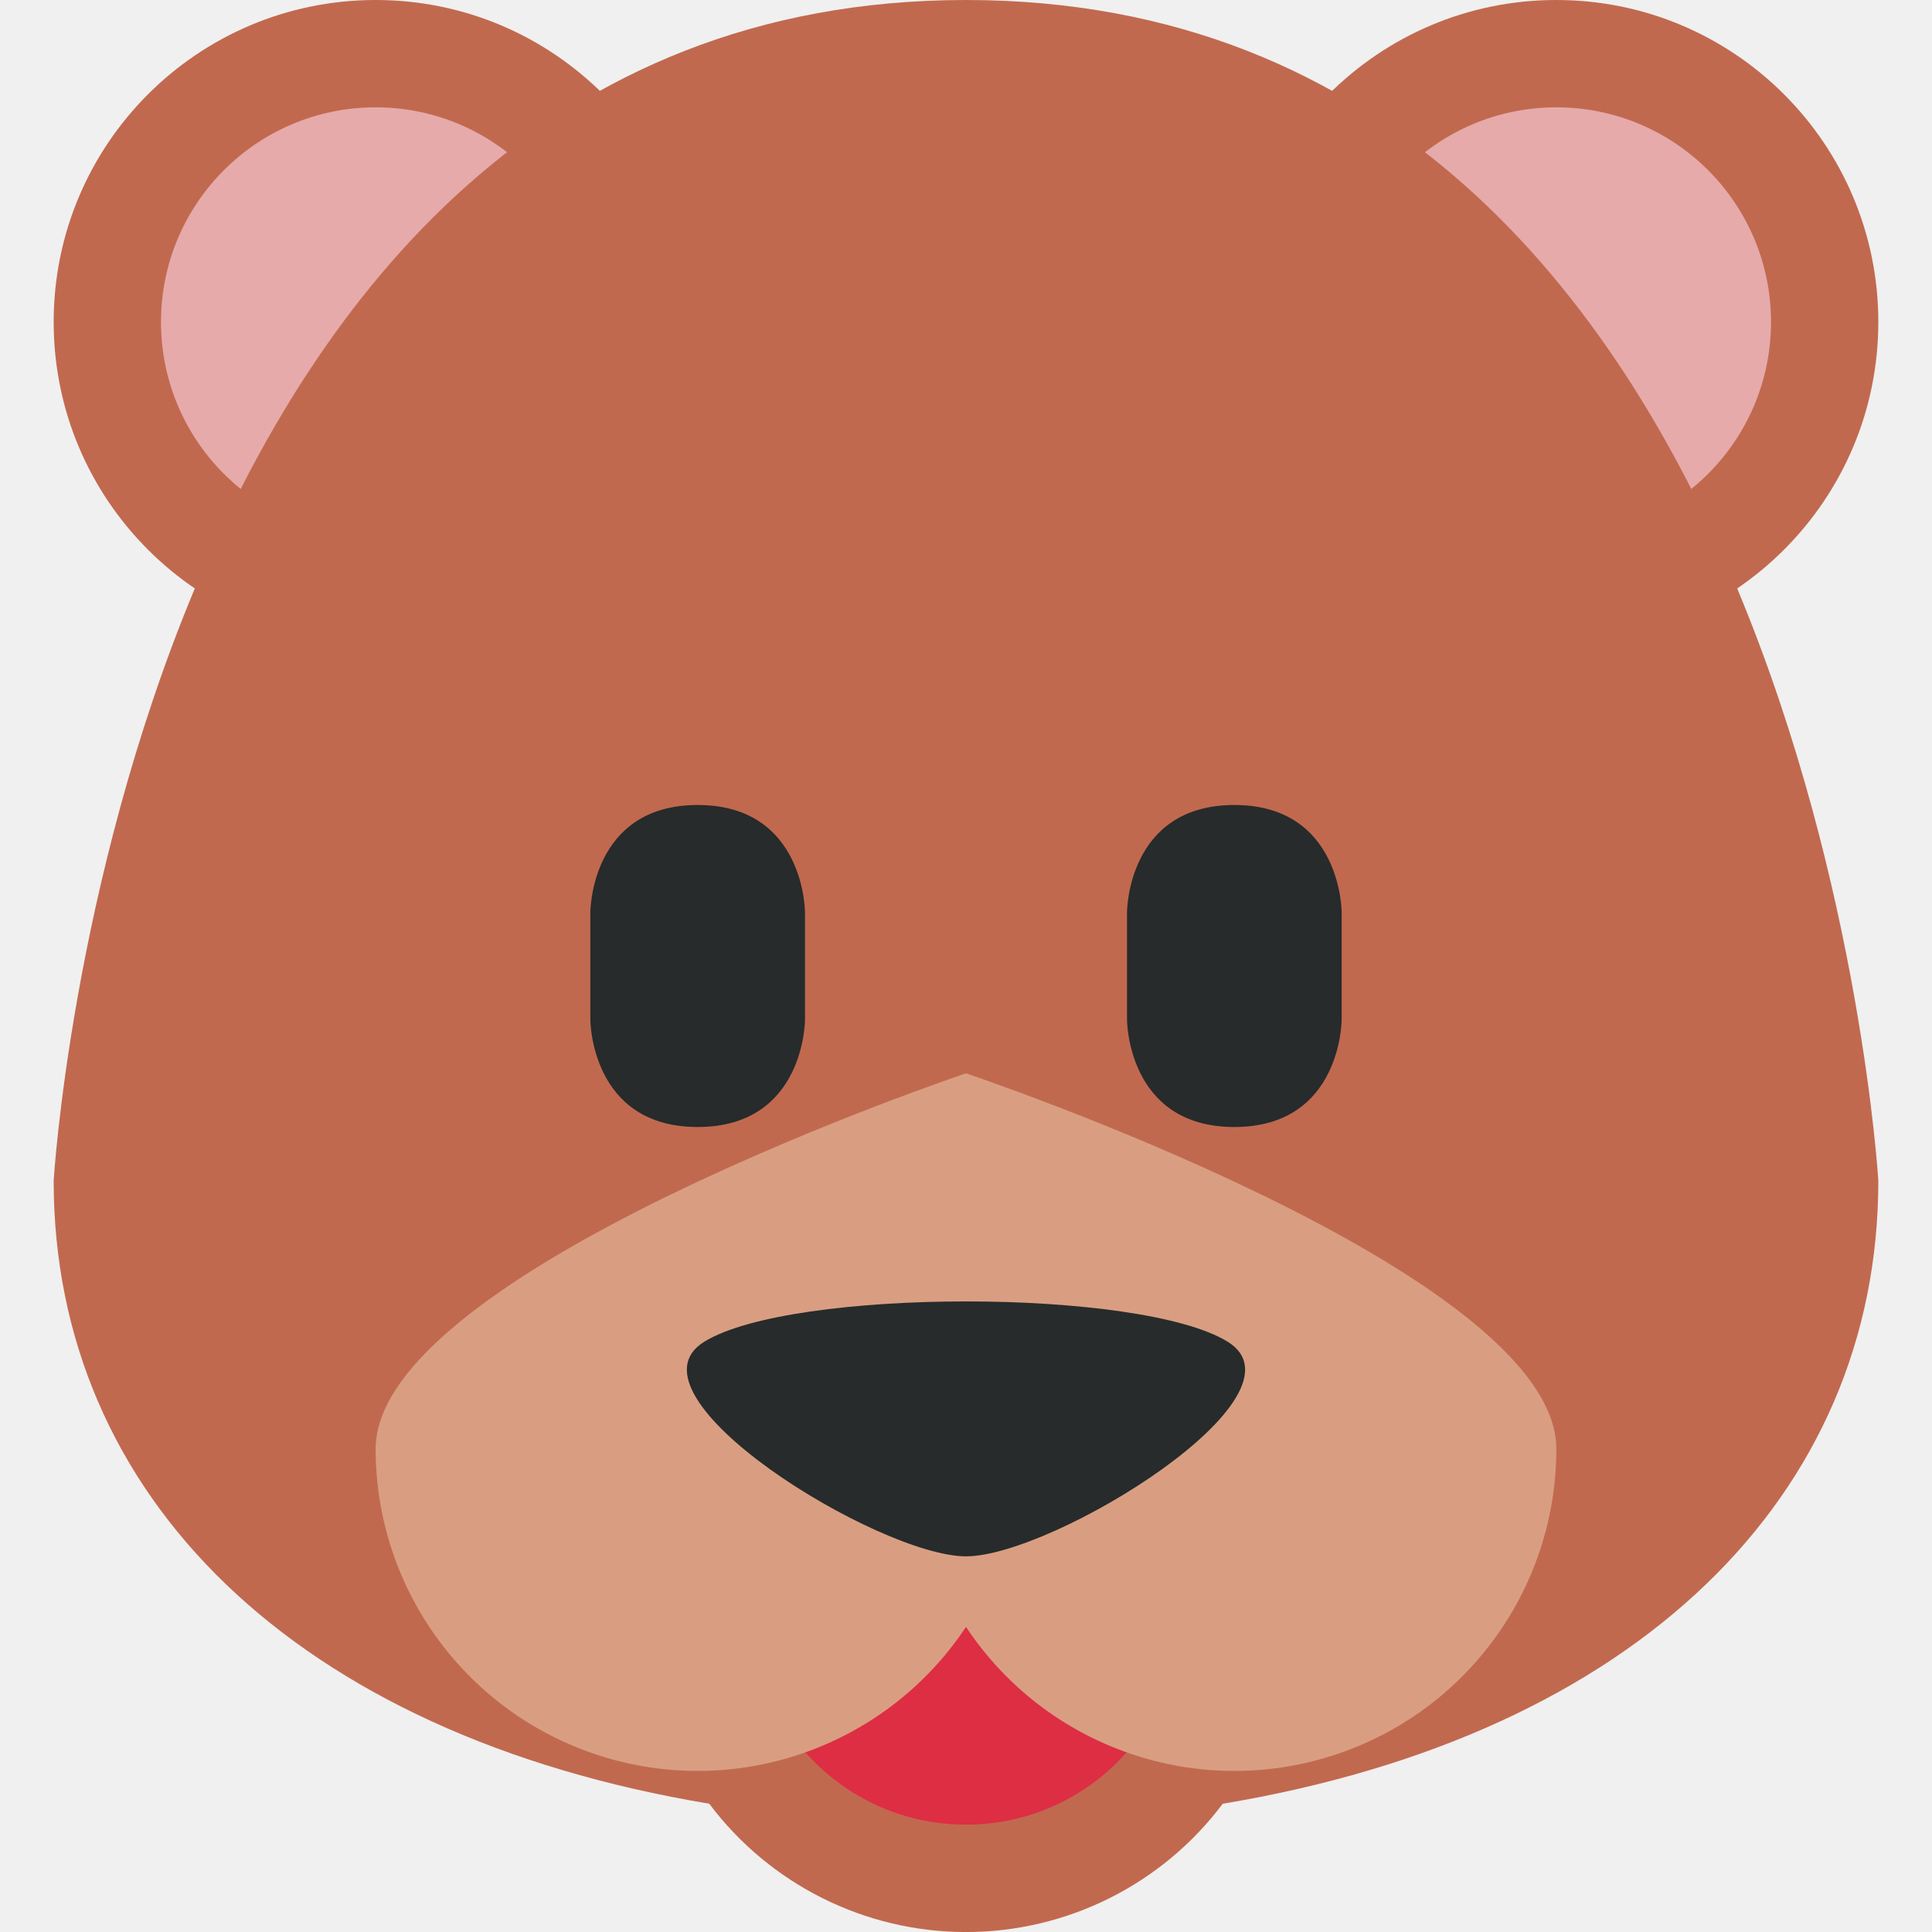
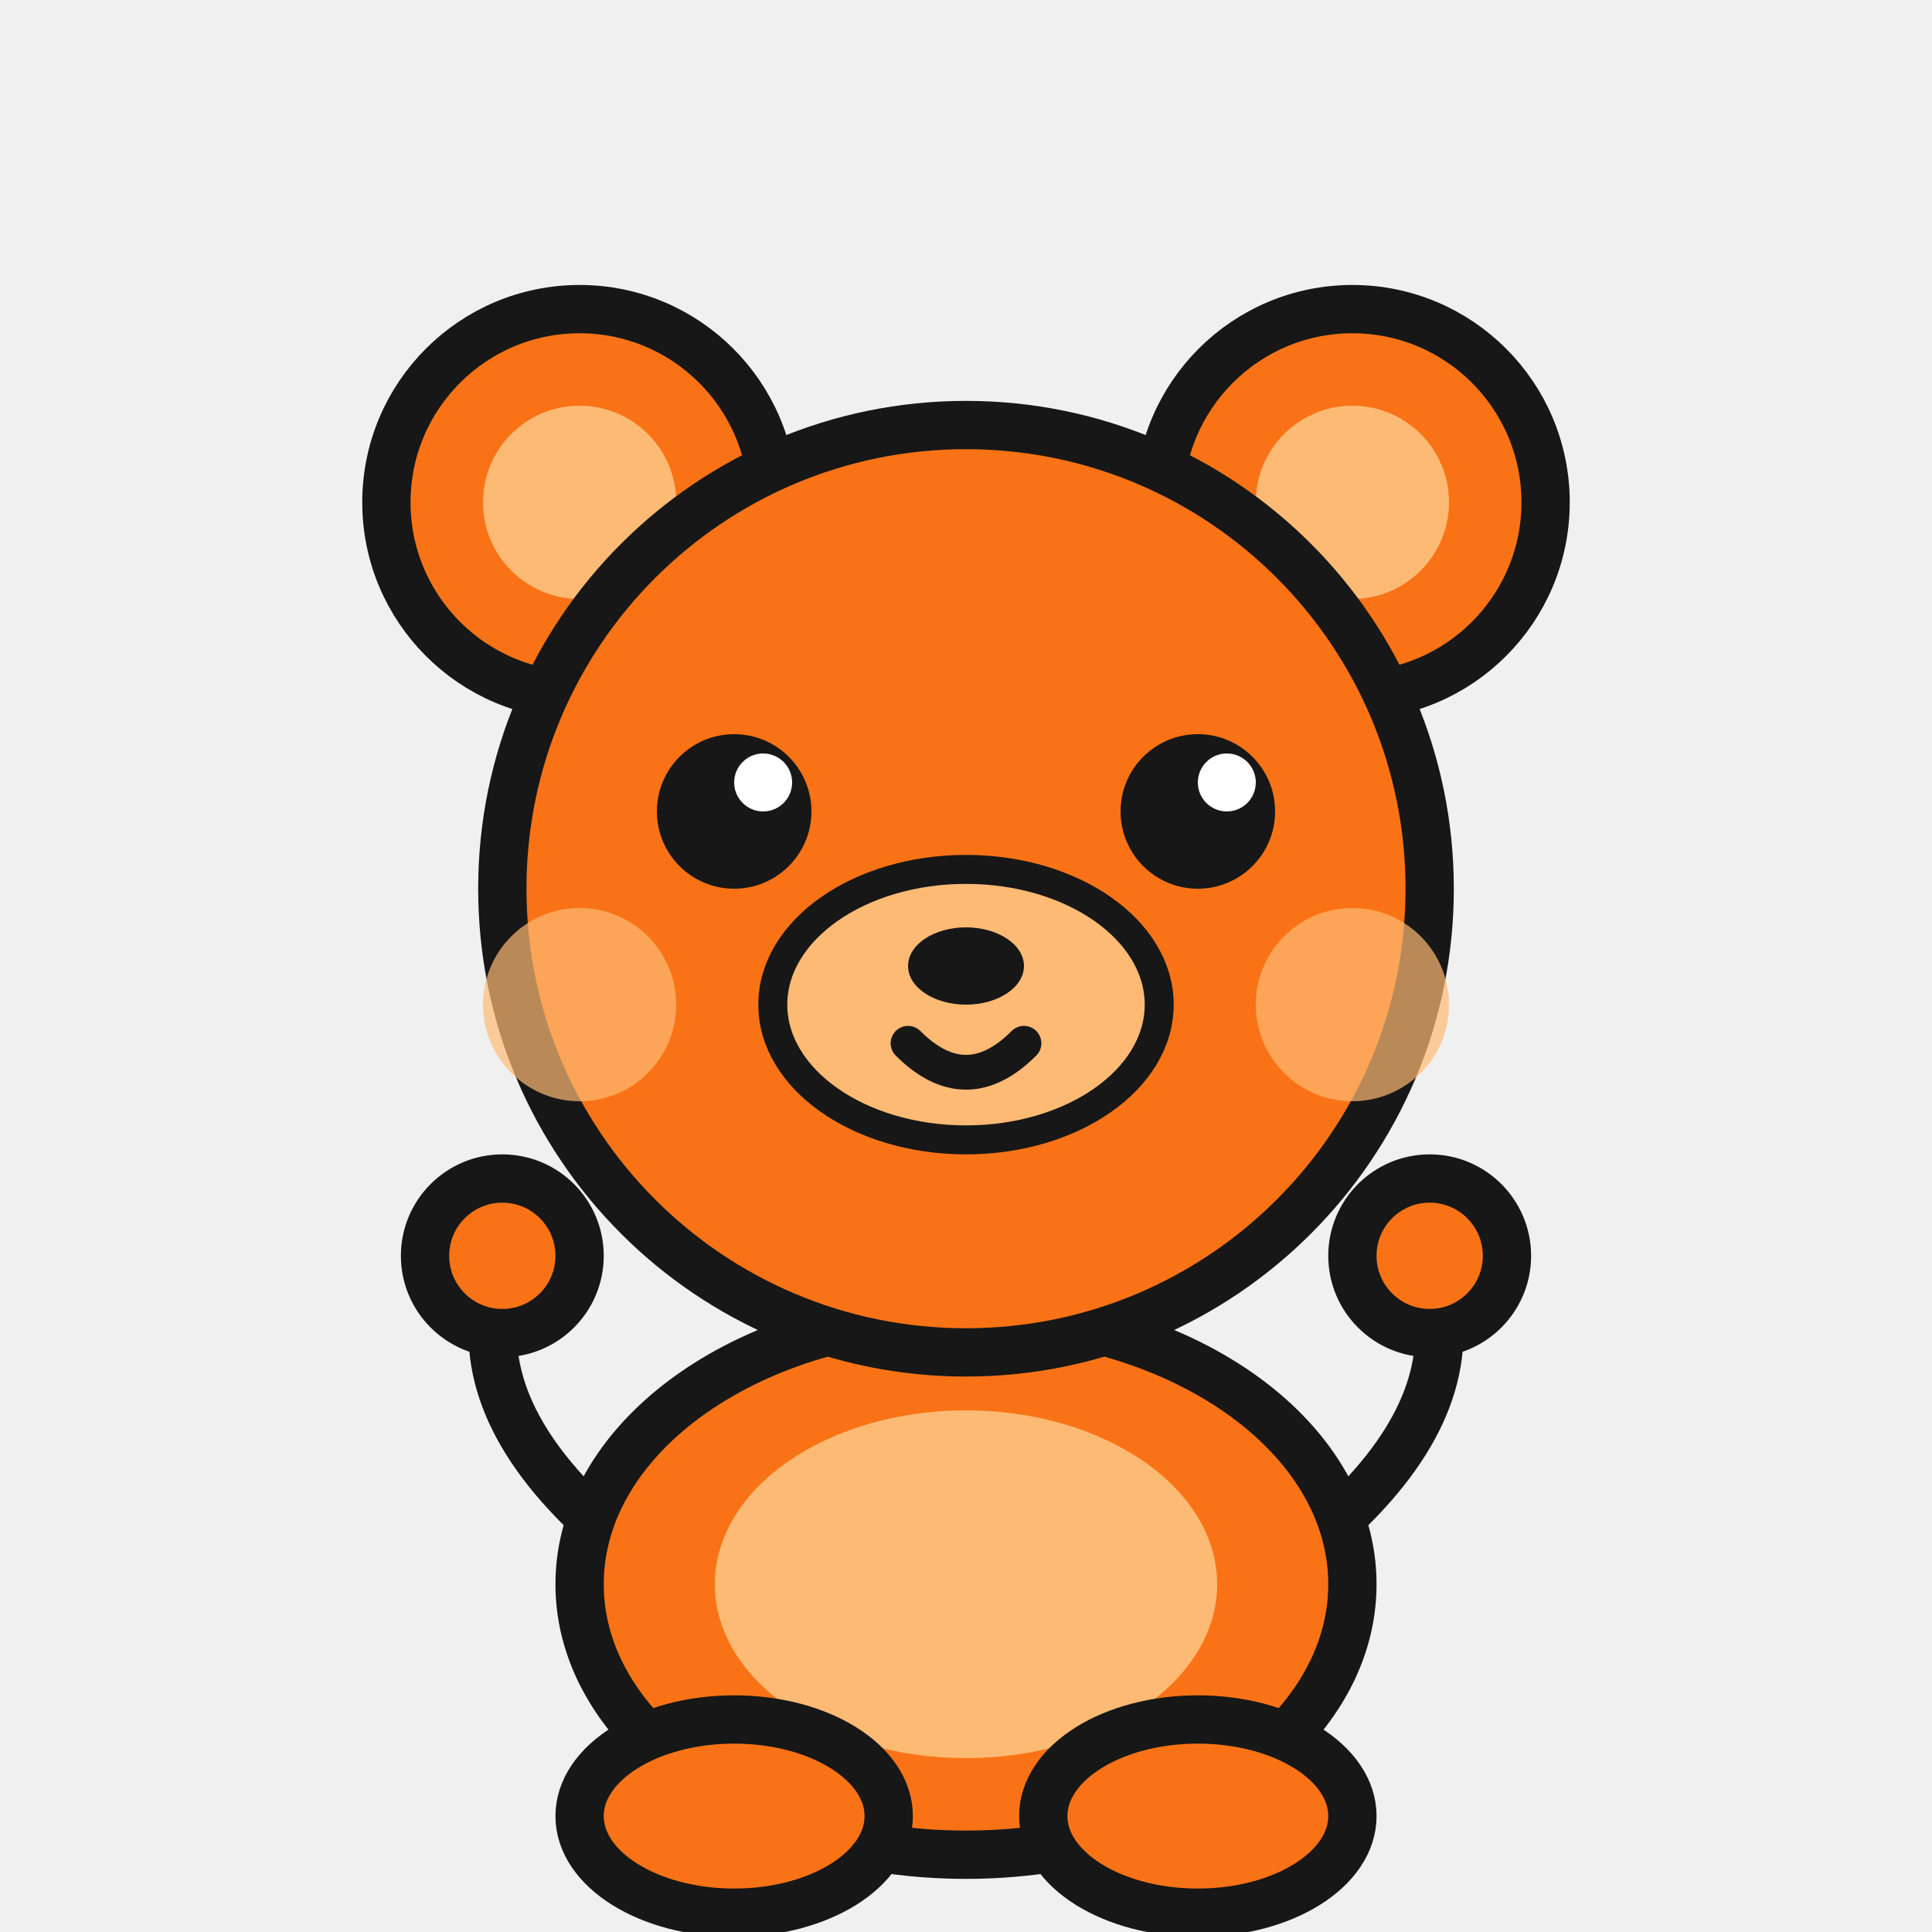
- <svg xmlns="http://www.w3.org/2000/svg" viewBox="0 0 36 36">
-   <circle cx="7" cy="6" r="6" fill="#C1694F" />
-   <circle cx="29" cy="6" r="6" fill="#C1694F" />
-   <circle cx="7" cy="6" r="4" fill="#E6AAAA" />
-   <circle cx="29" cy="6" r="4" fill="#E6AAAA" />
-   <path fill="#C1694F" d="M35 22S33.692 0 18 0 1 22 1 22c0 5.872 4.499 10.323 12.216 11.61a5.982 5.982 0 0 0 9.568 0C30.501 32.323 35 27.872 35 22" />
-   <circle cx="18" cy="30" r="4" fill="#DD2E44" />
-   <path fill="#D99E82" d="M18 20S7 23.687 7 27a6 6 0 0 0 11 3.315A6 6 0 0 0 29 27c0-3.313-11-7-11-7" />
-   <path fill="#272B2B" d="M11 17s0-2 2-2 2 2 2 2v2s0 2-2 2-2-2-2-2zm10 0s0-2 2-2 2 2 2 2v2s0 2-2 2-2-2-2-2zm-7.875 8c-1.624 1 3.25 4 4.875 4s6.499-3 4.874-4-8.124-1-9.749 0" />
+ <svg xmlns="http://www.w3.org/2000/svg" viewBox="0 0 100 100" role="img" aria-label="Bina default">
+   <circle cx="30" cy="26" r="10" fill="#F97316" stroke="#171717" stroke-width="2.5" stroke-linecap="round" stroke-linejoin="round" />
+   <circle cx="70" cy="26" r="10" fill="#F97316" stroke="#171717" stroke-width="2.5" stroke-linecap="round" stroke-linejoin="round" />
+   <circle cx="30" cy="26" r="5" fill="#FDBA74" />
+   <circle cx="70" cy="26" r="5" fill="#FDBA74" />
+   <ellipse cx="50" cy="82" rx="20" ry="14" fill="#F97316" stroke="#171717" stroke-width="2.5" stroke-linecap="round" stroke-linejoin="round" />
+   <ellipse cx="50" cy="82" rx="13" ry="9" fill="#FDBA74" />
+   <path d="M30 78 Q24 72 26 66" stroke="#171717" stroke-width="2.5" fill="none" stroke-linecap="round" stroke-linejoin="round" />
+   <path d="M70 78 Q76 72 74 66" stroke="#171717" stroke-width="2.5" fill="none" stroke-linecap="round" stroke-linejoin="round" />
+   <circle cx="26" cy="65" r="4" fill="#F97316" stroke="#171717" stroke-width="2.5" />
+   <circle cx="74" cy="65" r="4" fill="#F97316" stroke="#171717" stroke-width="2.5" />
+   <ellipse cx="38" cy="94" rx="8" ry="5" fill="#F97316" stroke="#171717" stroke-width="2.5" stroke-linecap="round" stroke-linejoin="round" />
+   <ellipse cx="62" cy="94" rx="8" ry="5" fill="#F97316" stroke="#171717" stroke-width="2.5" stroke-linecap="round" stroke-linejoin="round" />
+   <circle cx="50" cy="46" r="24" fill="#F97316" stroke="#171717" stroke-width="2.5" stroke-linecap="round" stroke-linejoin="round" />
+   <ellipse cx="50" cy="52" rx="10" ry="7" fill="#FDBA74" stroke="#171717" stroke-width="1.5" />
+   <circle cx="38" cy="42" r="4" fill="#171717" />
+   <circle cx="62" cy="42" r="4" fill="#171717" />
+   <circle cx="39.5" cy="40.5" r="1.5" fill="white" />
+   <circle cx="63.5" cy="40.5" r="1.5" fill="white" />
+   <circle cx="30" cy="52" r="5" fill="#FDBA74" opacity="0.7" />
+   <circle cx="70" cy="52" r="5" fill="#FDBA74" opacity="0.7" />
+   <ellipse cx="50" cy="50" rx="3" ry="2" fill="#171717" />
+   <path d="M47 54 Q50 57 53 54" stroke="#171717" stroke-width="1.8" fill="none" stroke-linecap="round" stroke-linejoin="round" />
</svg>
